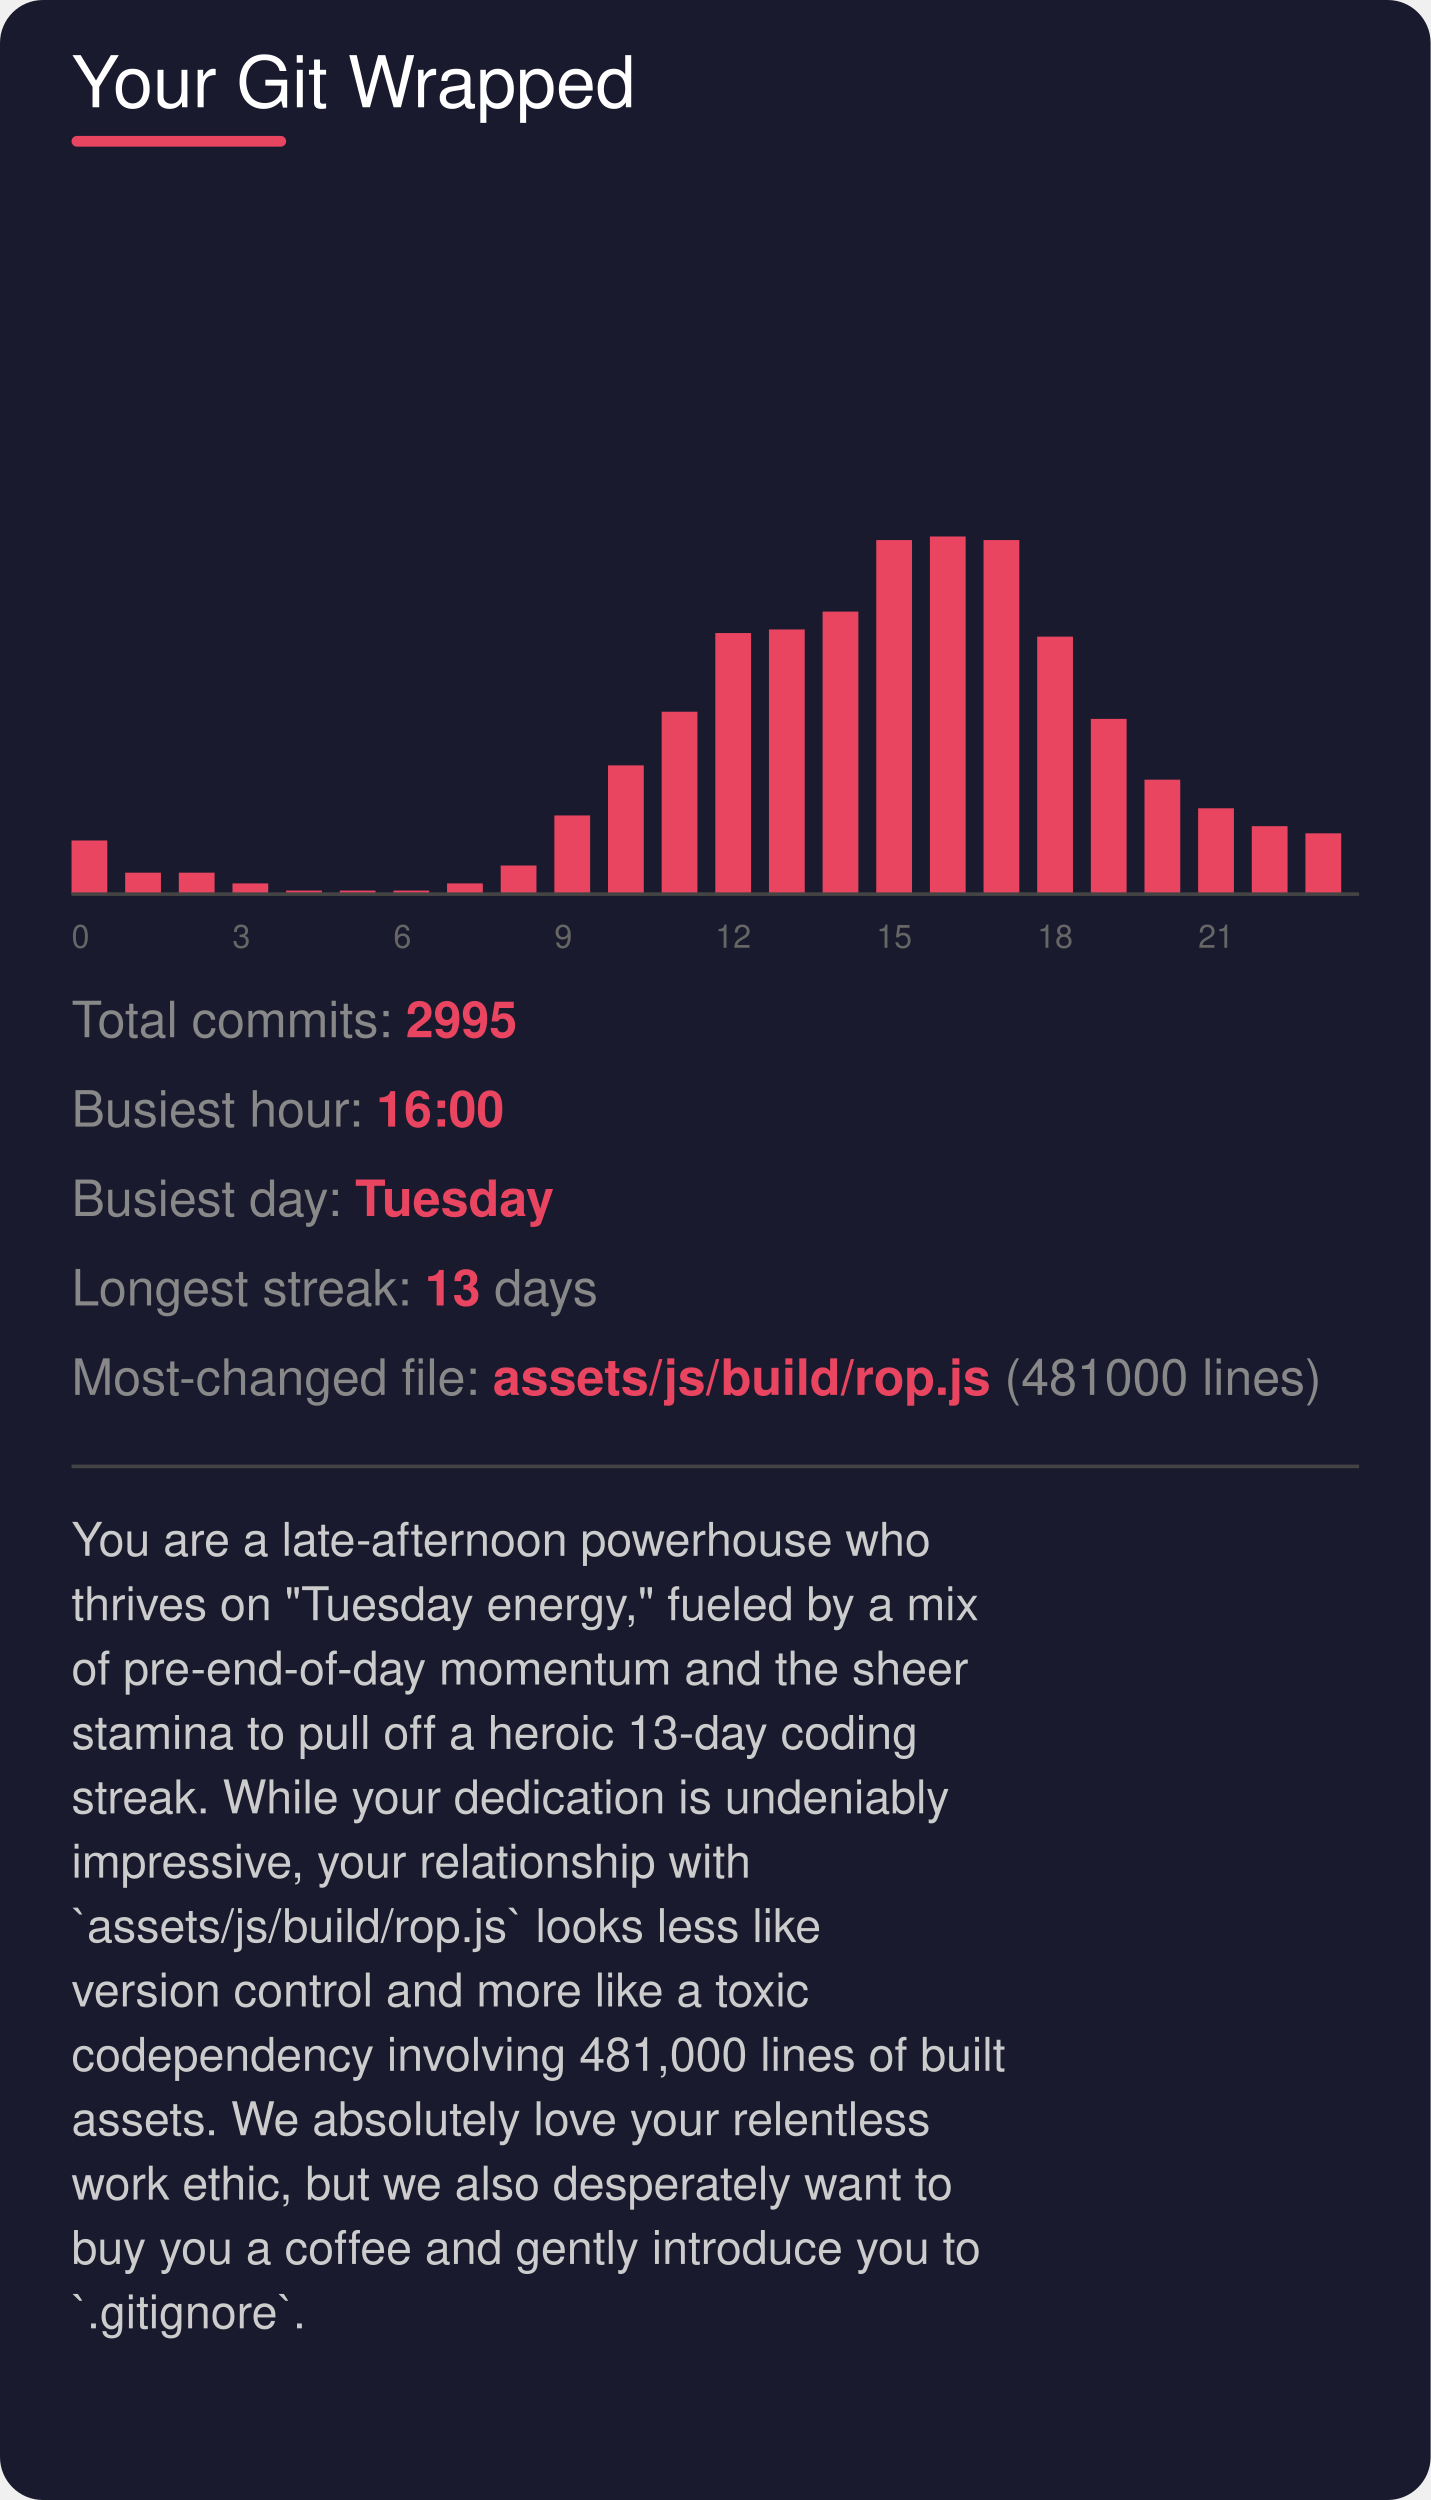
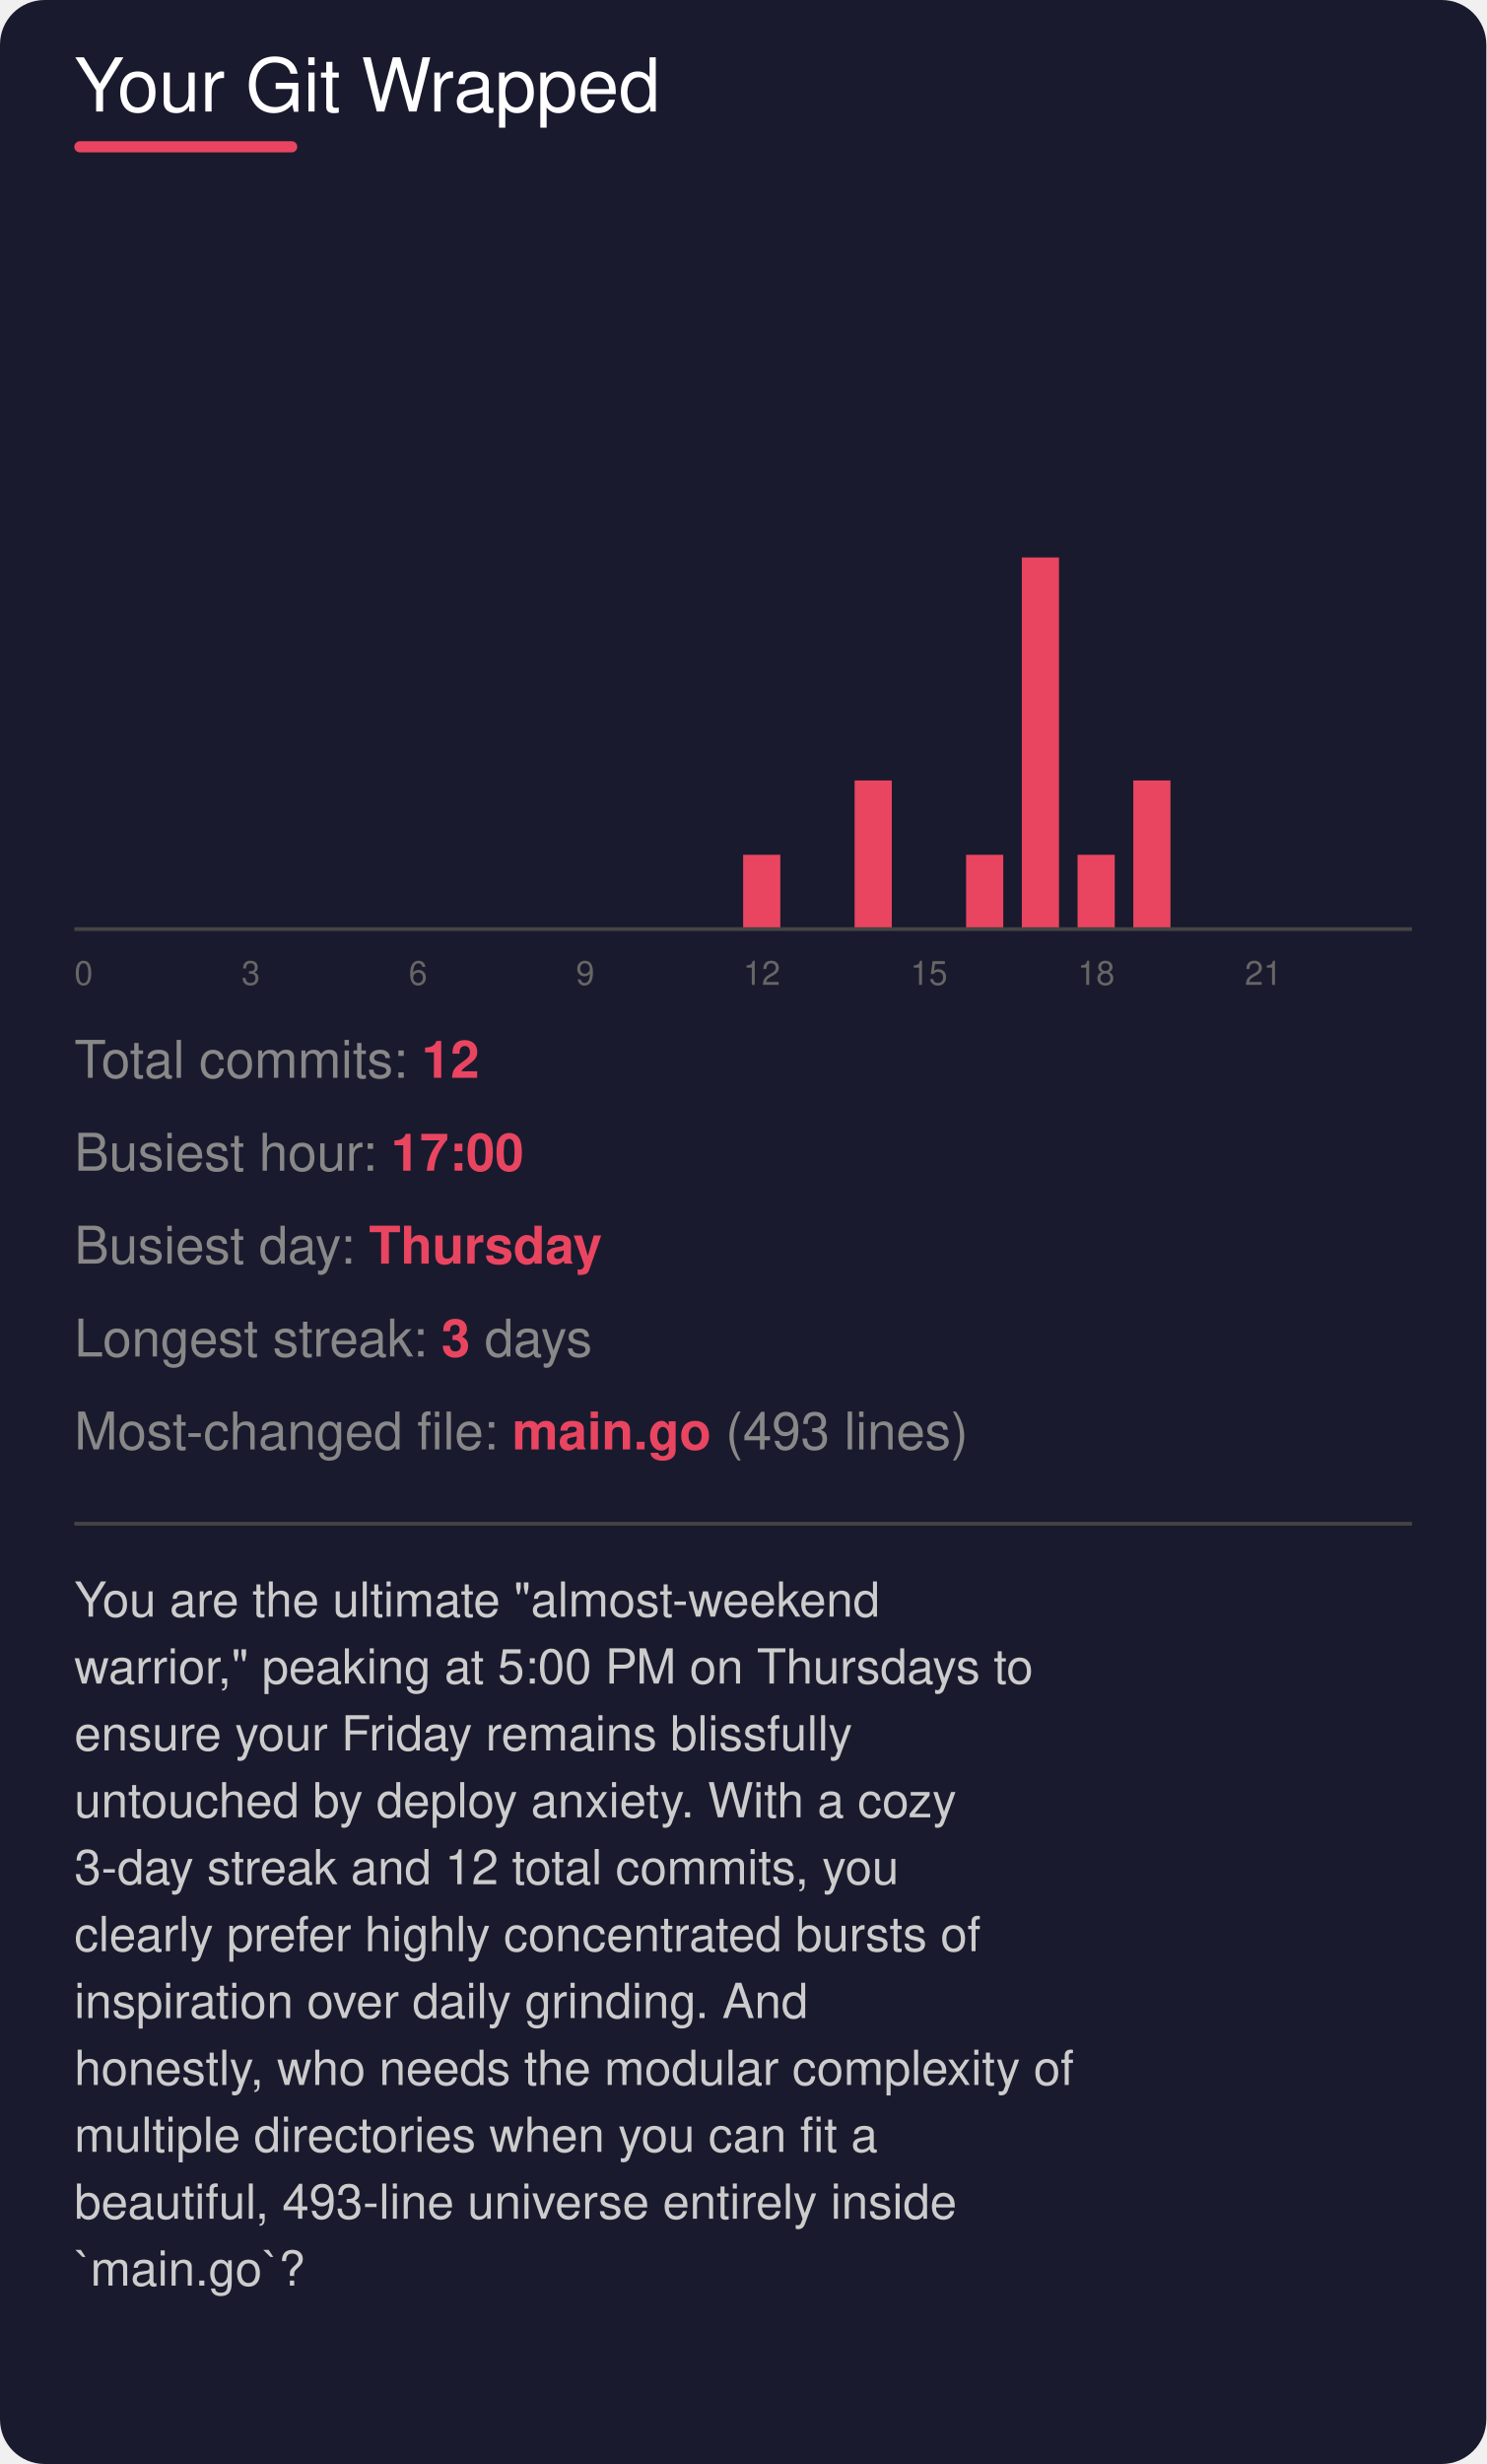
- <svg xmlns="http://www.w3.org/2000/svg" width="400" height="699" font-family="Helvetica, Arial, sans-serif">
-   <rect width="400" height="699" fill="#1a1a2e" rx="12" />
+ <svg xmlns="http://www.w3.org/2000/svg" width="400" height="663" font-family="Helvetica, Arial, sans-serif">
+   <rect width="400" height="663" fill="#1a1a2e" rx="12" />
  <text x="20" y="30" font-size="20" fill="white">Your Git Wrapped</text>
  <rect x="20" y="38" width="60" height="3" fill="#e94560" rx="1.5" />
-   <rect x="20" y="235" width="10" height="15" fill="#e94560" />
+   <rect x="20" y="250" width="10" height="0" fill="#e94560" />
  <text x="20" y="265" font-size="9" fill="#666">0</text>
-   <rect x="35" y="244" width="10" height="6" fill="#e94560" />
-   <rect x="50" y="244" width="10" height="6" fill="#e94560" />
-   <rect x="65" y="247" width="10" height="3" fill="#e94560" />
+   <rect x="35" y="250" width="10" height="0" fill="#e94560" />
+   <rect x="50" y="250" width="10" height="0" fill="#e94560" />
+   <rect x="65" y="250" width="10" height="0" fill="#e94560" />
  <text x="65" y="265" font-size="9" fill="#666">3</text>
-   <rect x="80" y="249" width="10" height="1" fill="#e94560" />
-   <rect x="95" y="249" width="10" height="1" fill="#e94560" />
-   <rect x="110" y="249" width="10" height="1" fill="#e94560" />
+   <rect x="80" y="250" width="10" height="0" fill="#e94560" />
+   <rect x="95" y="250" width="10" height="0" fill="#e94560" />
+   <rect x="110" y="250" width="10" height="0" fill="#e94560" />
  <text x="110" y="265" font-size="9" fill="#666">6</text>
-   <rect x="125" y="247" width="10" height="3" fill="#e94560" />
-   <rect x="140" y="242" width="10" height="8" fill="#e94560" />
-   <rect x="155" y="228" width="10" height="22" fill="#e94560" />
+   <rect x="125" y="250" width="10" height="0" fill="#e94560" />
+   <rect x="140" y="250" width="10" height="0" fill="#e94560" />
+   <rect x="155" y="250" width="10" height="0" fill="#e94560" />
  <text x="155" y="265" font-size="9" fill="#666">9</text>
-   <rect x="170" y="214" width="10" height="36" fill="#e94560" />
-   <rect x="185" y="199" width="10" height="51" fill="#e94560" />
-   <rect x="200" y="177" width="10" height="73" fill="#e94560" />
+   <rect x="170" y="250" width="10" height="0" fill="#e94560" />
+   <rect x="185" y="250" width="10" height="0" fill="#e94560" />
+   <rect x="200" y="230" width="10" height="20" fill="#e94560" />
  <text x="200" y="265" font-size="9" fill="#666">12</text>
-   <rect x="215" y="176" width="10" height="74" fill="#e94560" />
-   <rect x="230" y="171" width="10" height="79" fill="#e94560" />
-   <rect x="245" y="151" width="10" height="99" fill="#e94560" />
+   <rect x="215" y="250" width="10" height="0" fill="#e94560" />
+   <rect x="230" y="210" width="10" height="40" fill="#e94560" />
+   <rect x="245" y="250" width="10" height="0" fill="#e94560" />
  <text x="245" y="265" font-size="9" fill="#666">15</text>
-   <rect x="260" y="150" width="10" height="100" fill="#e94560" />
-   <rect x="275" y="151" width="10" height="99" fill="#e94560" />
-   <rect x="290" y="178" width="10" height="72" fill="#e94560" />
+   <rect x="260" y="230" width="10" height="20" fill="#e94560" />
+   <rect x="275" y="150" width="10" height="100" fill="#e94560" />
+   <rect x="290" y="230" width="10" height="20" fill="#e94560" />
  <text x="290" y="265" font-size="9" fill="#666">18</text>
-   <rect x="305" y="201" width="10" height="49" fill="#e94560" />
-   <rect x="320" y="218" width="10" height="32" fill="#e94560" />
-   <rect x="335" y="226" width="10" height="24" fill="#e94560" />
+   <rect x="305" y="210" width="10" height="40" fill="#e94560" />
+   <rect x="320" y="250" width="10" height="0" fill="#e94560" />
+   <rect x="335" y="250" width="10" height="0" fill="#e94560" />
  <text x="335" y="265" font-size="9" fill="#666">21</text>
-   <rect x="350" y="231" width="10" height="19" fill="#e94560" />
-   <rect x="365" y="233" width="10" height="17" fill="#e94560" />
+   <rect x="350" y="250" width="10" height="0" fill="#e94560" />
+   <rect x="365" y="250" width="10" height="0" fill="#e94560" />
  <line x1="20" y1="250" x2="380" y2="250" stroke="#444" stroke-width="1" />
-   <text x="20" y="290" font-size="14" fill="#888">Total commits: <tspan fill="#e94560" font-weight="bold">2995</tspan>
+   <text x="20" y="290" font-size="14" fill="#888">Total commits: <tspan fill="#e94560" font-weight="bold">12</tspan>
  </text>
-   <text x="20" y="315" font-size="14" fill="#888">Busiest hour: <tspan fill="#e94560" font-weight="bold">16:00</tspan>
+   <text x="20" y="315" font-size="14" fill="#888">Busiest hour: <tspan fill="#e94560" font-weight="bold">17:00</tspan>
  </text>
-   <text x="20" y="340" font-size="14" fill="#888">Busiest day: <tspan fill="#e94560" font-weight="bold">Tuesday</tspan>
+   <text x="20" y="340" font-size="14" fill="#888">Busiest day: <tspan fill="#e94560" font-weight="bold">Thursday</tspan>
  </text>
-   <text x="20" y="365" font-size="14" fill="#888">Longest streak: <tspan fill="#e94560" font-weight="bold">13</tspan> days</text>
-   <text x="20" y="390" font-size="14" fill="#888">Most-changed file: <tspan fill="#e94560" font-weight="bold">assets/js/build/rop.js</tspan> (481000 lines)</text>
+   <text x="20" y="365" font-size="14" fill="#888">Longest streak: <tspan fill="#e94560" font-weight="bold">3</tspan> days</text>
+   <text x="20" y="390" font-size="14" fill="#888">Most-changed file: <tspan fill="#e94560" font-weight="bold">main.go</tspan> (493 lines)</text>
  <line x1="20" y1="410" x2="380" y2="410" stroke="#444" stroke-width="1" />
  <text x="20" y="435" font-size="13" fill="#ccc">
-     <tspan x="20" dy="0">You are a late-afternoon powerhouse who</tspan>
-     <tspan x="20" dy="18">thrives on "Tuesday energy," fueled by a mix</tspan>
-     <tspan x="20" dy="18">of pre-end-of-day momentum and the sheer</tspan>
-     <tspan x="20" dy="18">stamina to pull off a heroic 13-day coding</tspan>
-     <tspan x="20" dy="18">streak. While your dedication is undeniably</tspan>
-     <tspan x="20" dy="18">impressive, your relationship with</tspan>
-     <tspan x="20" dy="18">`assets/js/build/rop.js` looks less like</tspan>
-     <tspan x="20" dy="18">version control and more like a toxic</tspan>
-     <tspan x="20" dy="18">codependency involving 481,000 lines of built</tspan>
-     <tspan x="20" dy="18">assets. We absolutely love your relentless</tspan>
-     <tspan x="20" dy="18">work ethic, but we also desperately want to</tspan>
-     <tspan x="20" dy="18">buy you a coffee and gently introduce you to</tspan>
-     <tspan x="20" dy="18">`.gitignore`.</tspan>
+     <tspan x="20" dy="0">You are the ultimate "almost-weekend</tspan>
+     <tspan x="20" dy="18">warrior," peaking at 5:00 PM on Thursdays to</tspan>
+     <tspan x="20" dy="18">ensure your Friday remains blissfully</tspan>
+     <tspan x="20" dy="18">untouched by deploy anxiety. With a cozy</tspan>
+     <tspan x="20" dy="18">3-day streak and 12 total commits, you</tspan>
+     <tspan x="20" dy="18">clearly prefer highly concentrated bursts of</tspan>
+     <tspan x="20" dy="18">inspiration over daily grinding. And</tspan>
+     <tspan x="20" dy="18">honestly, who needs the modular complexity of</tspan>
+     <tspan x="20" dy="18">multiple directories when you can fit a</tspan>
+     <tspan x="20" dy="18">beautiful, 493-line universe entirely inside</tspan>
+     <tspan x="20" dy="18">`main.go`?</tspan>
  </text>
</svg>
